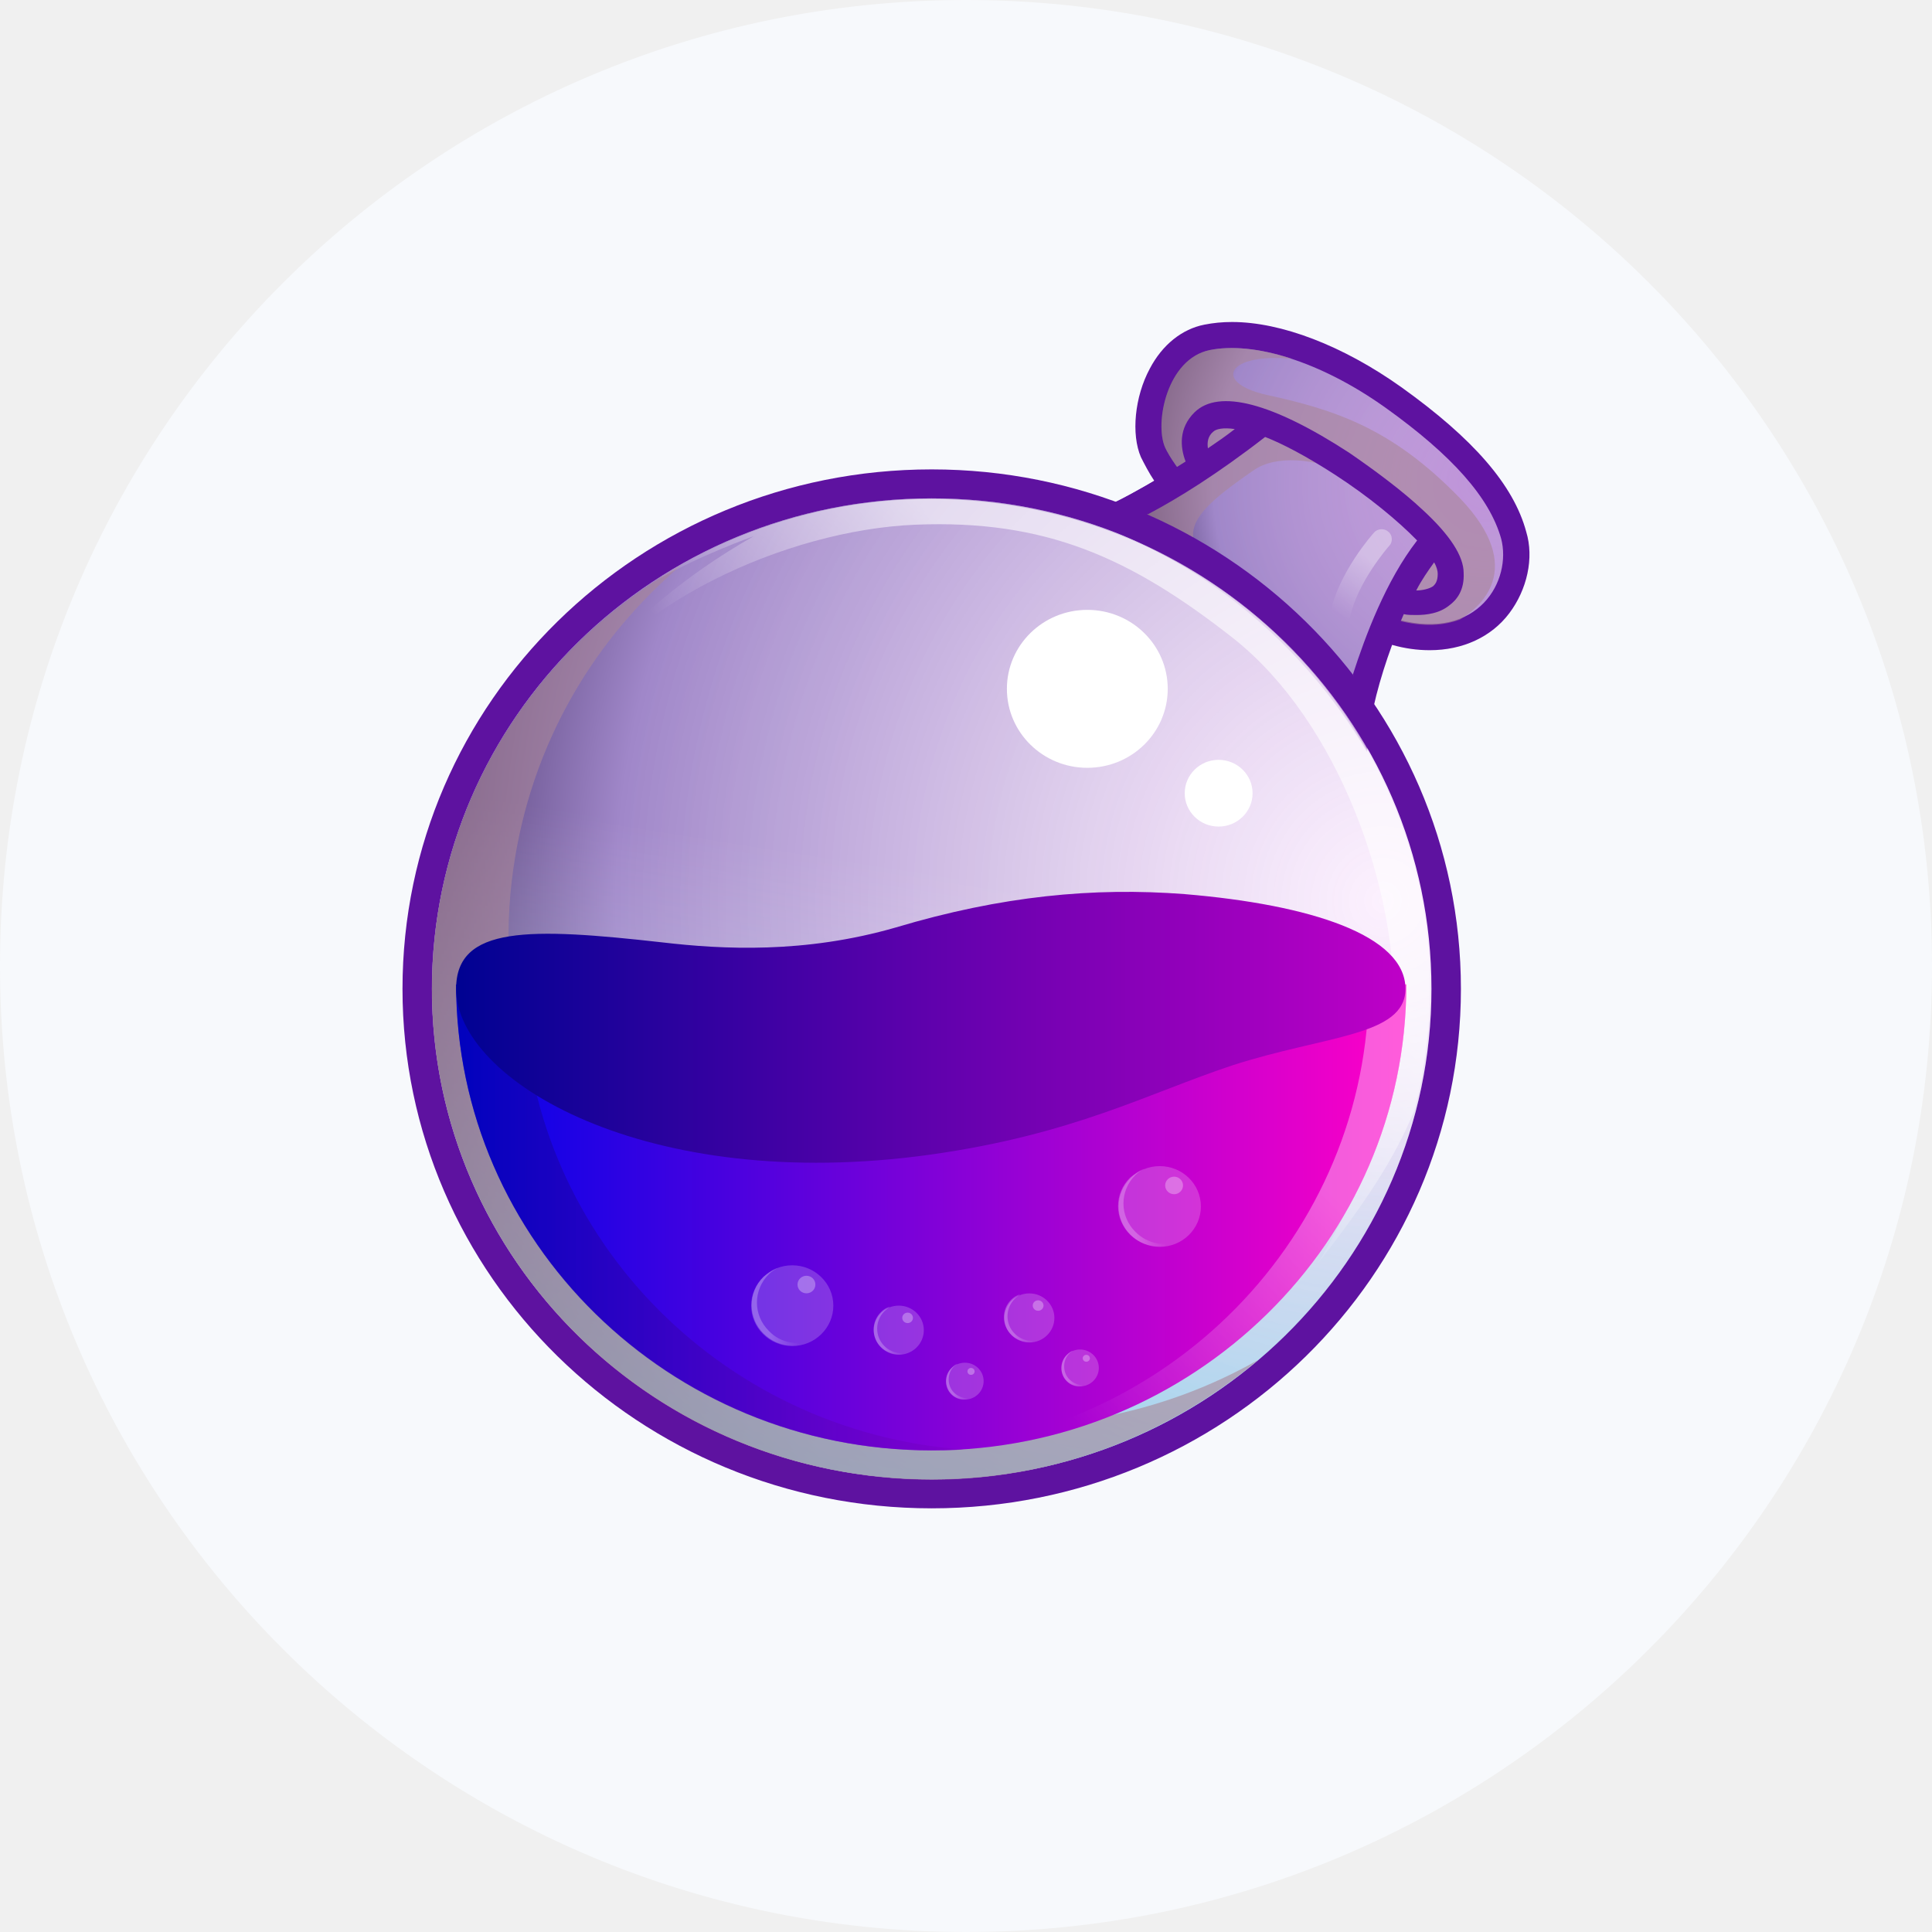
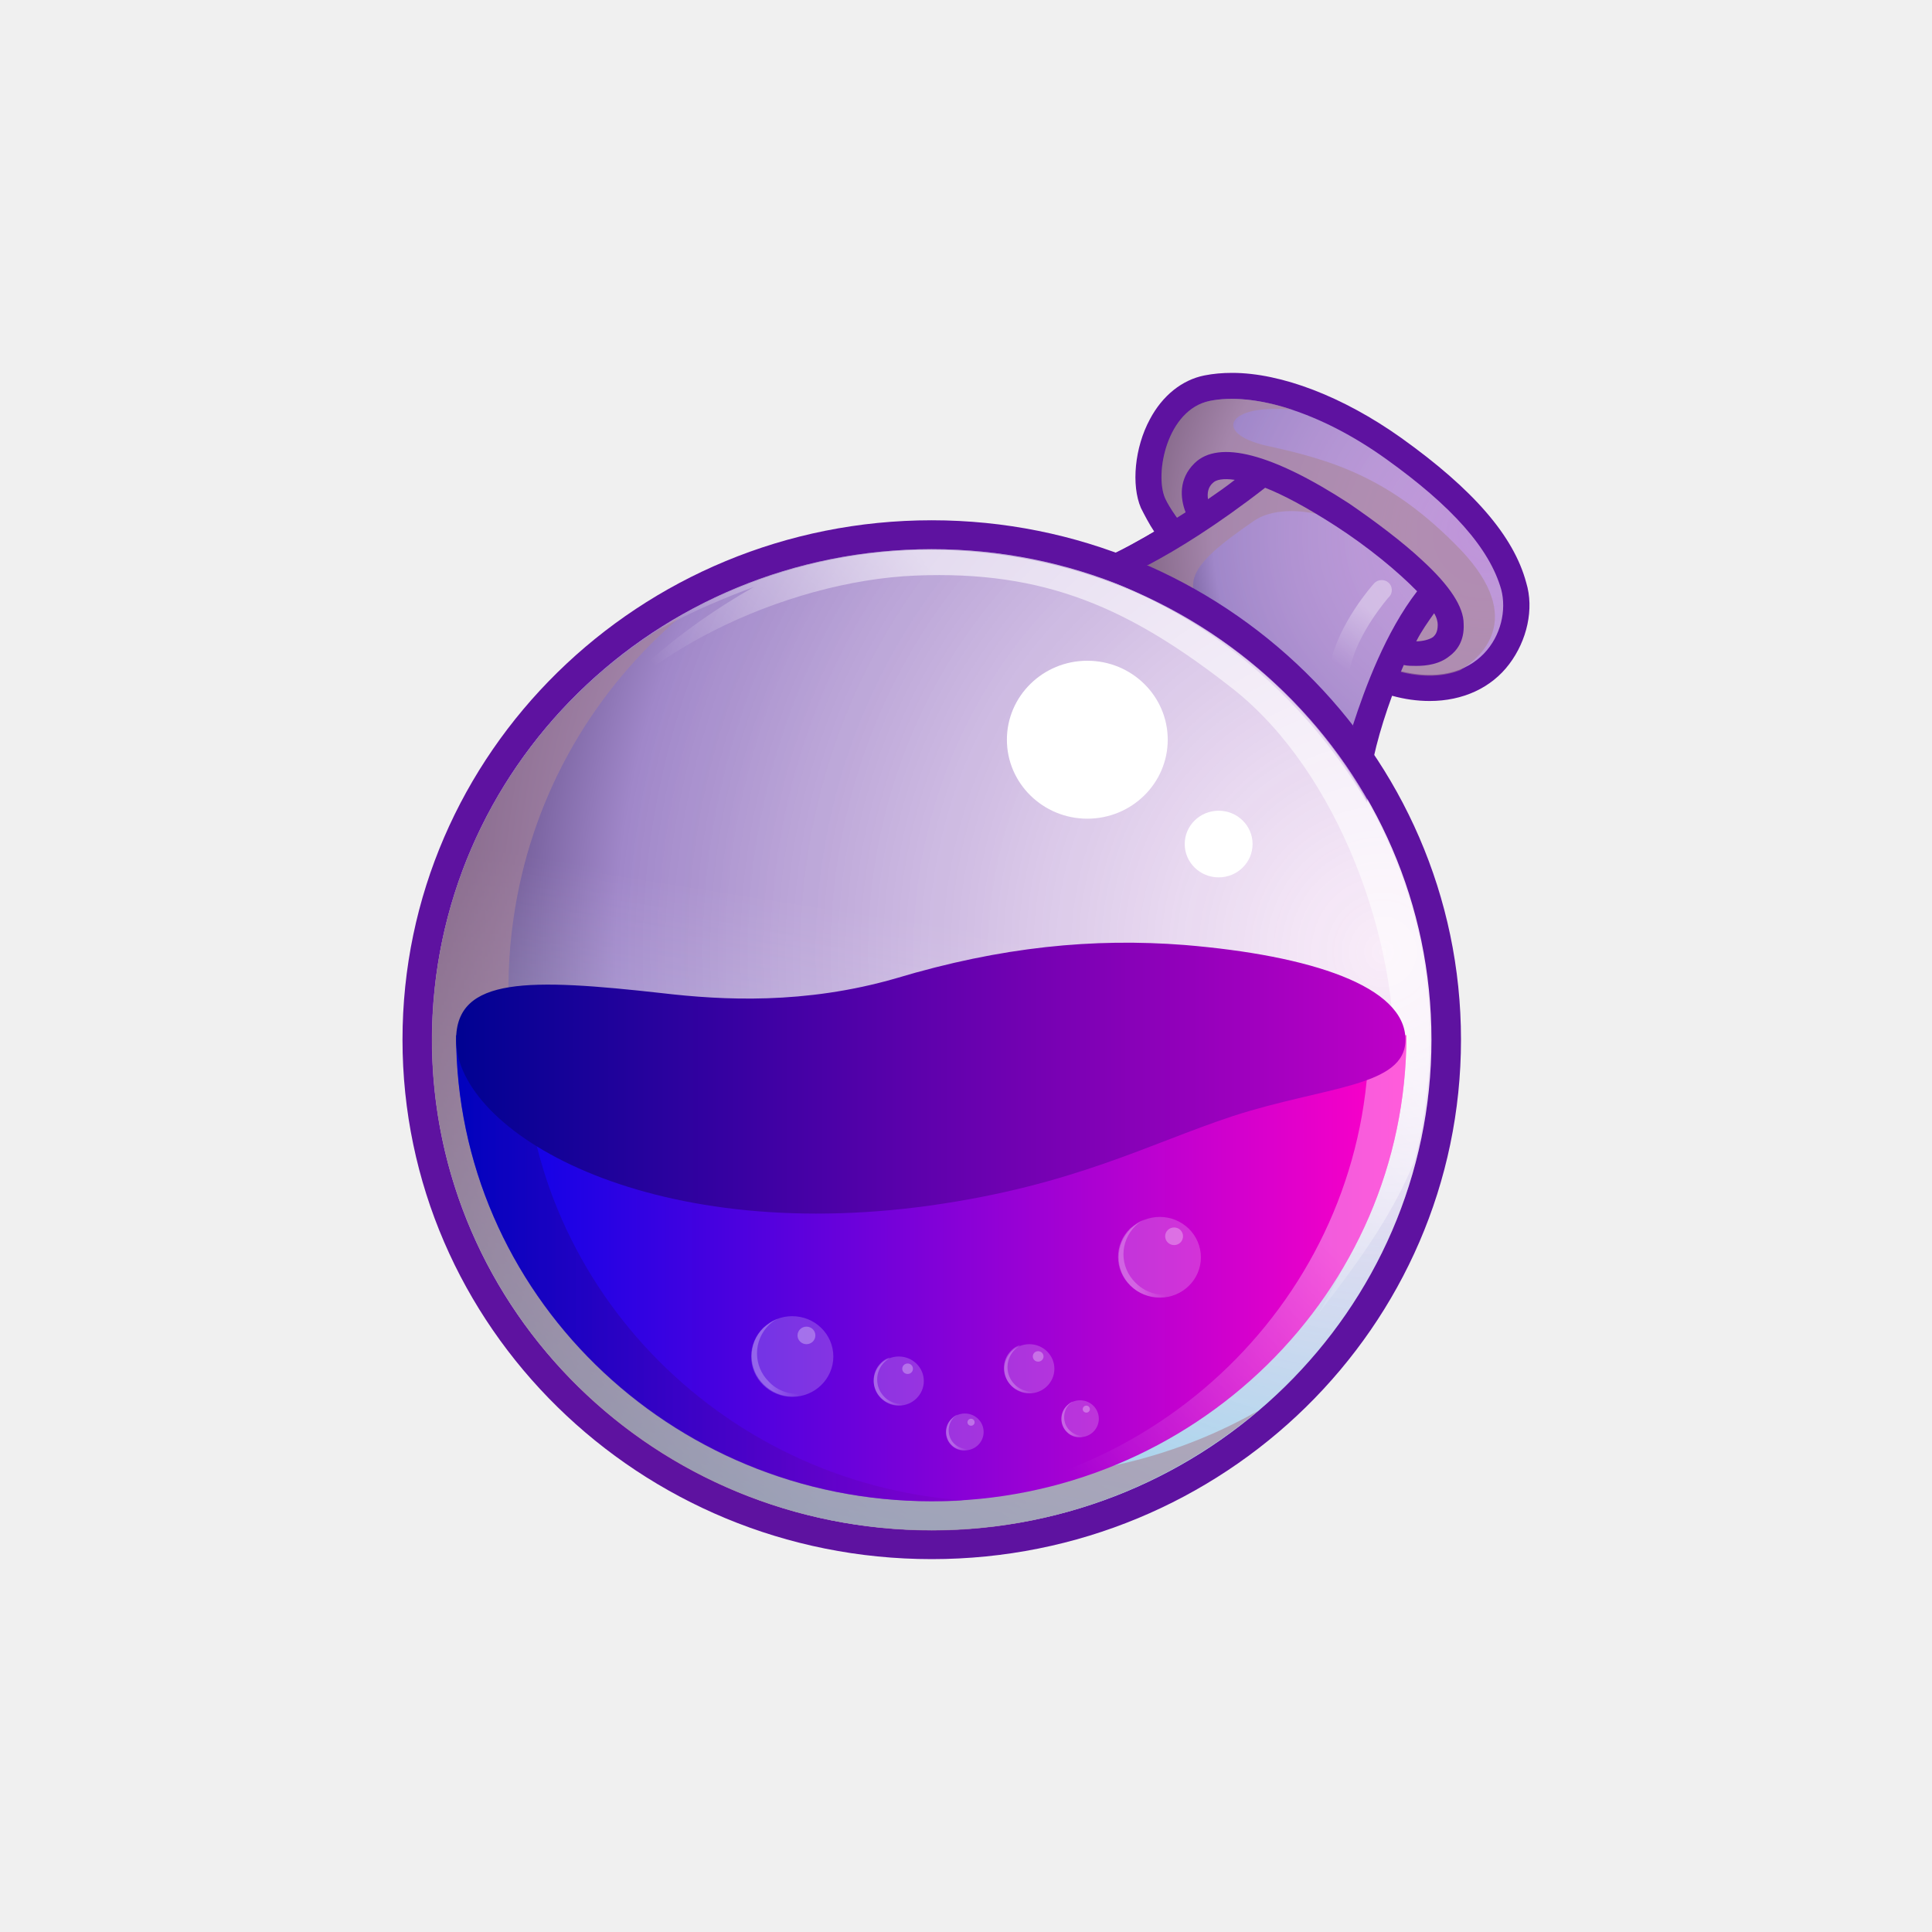
<svg xmlns="http://www.w3.org/2000/svg" width="24" height="24" viewBox="0 0 24 24" fill="none">
-   <circle cx="12" cy="12" r="12" fill="#F7F9FC" />
-   <path d="M18.959 6.605C18.803 6.027 18.304 5.45 17.404 4.807C16.682 4.294 15.916 4 15.305 4C15.183 4 15.072 4.011 14.961 4.033C14.684 4.087 14.439 4.283 14.284 4.578C14.095 4.927 14.05 5.395 14.173 5.679C14.217 5.766 14.273 5.875 14.339 5.973C13.751 6.322 13.418 6.42 13.373 6.431C14.906 6.932 16.183 7.979 16.982 9.341L16.993 9.21C17.027 8.851 17.138 8.436 17.293 8.011C17.449 8.055 17.604 8.077 17.76 8.077C18.171 8.077 18.526 7.913 18.748 7.619C18.97 7.325 19.059 6.932 18.959 6.605Z" fill="#5E12A0" />
-   <path d="M17.36 7.695C18.371 7.968 18.782 7.205 18.648 6.692C18.504 6.18 18.038 5.657 17.216 5.068C16.394 4.48 15.561 4.24 15.028 4.349C14.495 4.458 14.34 5.254 14.473 5.559C14.528 5.679 14.651 5.853 14.817 6.049C14.606 6.191 14.406 6.3 14.24 6.398C15.261 6.845 16.15 7.543 16.816 8.415C16.894 8.12 17.005 7.859 17.105 7.63C17.183 7.641 17.271 7.662 17.36 7.695Z" fill="url(#paint0_radial_5685_19370)" />
-   <path d="M11.574 18.377C15.003 18.377 17.782 15.649 17.782 12.284C17.782 8.918 15.003 6.19 11.574 6.19C8.146 6.19 5.366 8.918 5.366 12.284C5.366 15.649 8.146 18.377 11.574 18.377Z" fill="url(#paint1_radial_5685_19370)" />
-   <path opacity="0.6" d="M18.138 6.191C17.294 5.319 16.584 5.09 15.729 4.904C15.062 4.752 15.24 4.381 16.05 4.457C15.662 4.327 15.295 4.294 15.029 4.348C14.496 4.457 14.34 5.253 14.473 5.558C14.529 5.678 14.651 5.853 14.818 6.049C14.518 6.245 14.263 6.387 14.052 6.496C14.152 6.539 14.274 6.594 14.418 6.67C14.796 6.866 15.207 7.193 15.207 7.193C14.585 6.67 14.718 6.43 15.573 5.842C15.839 5.656 16.328 5.678 16.783 5.907C17.239 6.136 17.772 6.714 17.772 6.714L17.261 7.673C17.294 7.684 17.328 7.695 17.361 7.706C17.683 7.793 17.938 7.771 18.138 7.695C18.372 7.553 18.982 7.074 18.138 6.191Z" fill="#A98698" />
-   <path d="M15.716 5.428C15.938 5.515 16.227 5.667 16.582 5.896C17.004 6.169 17.371 6.474 17.604 6.714C17.215 7.215 16.96 7.902 16.805 8.382C16.882 8.491 16.971 8.6 17.049 8.709C17.127 8.436 17.26 8.033 17.438 7.629C17.482 7.64 17.538 7.64 17.593 7.64C17.726 7.64 17.882 7.619 18.004 7.52C18.093 7.455 18.193 7.335 18.182 7.117C18.182 6.91 18.015 6.648 17.671 6.332C17.427 6.103 17.093 5.853 16.76 5.624C15.805 5.003 15.139 4.828 14.839 5.122C14.639 5.319 14.661 5.558 14.728 5.733C14.373 5.962 14.073 6.125 13.873 6.234C14.006 6.278 14.128 6.332 14.261 6.387C14.617 6.202 15.128 5.885 15.716 5.428ZM17.815 6.986C17.848 7.041 17.86 7.095 17.86 7.128C17.86 7.226 17.826 7.259 17.804 7.281C17.76 7.313 17.671 7.335 17.593 7.335C17.66 7.204 17.737 7.095 17.815 6.986ZM15.072 5.362C15.105 5.33 15.194 5.308 15.339 5.33C15.228 5.417 15.117 5.493 15.005 5.569C14.994 5.493 15.005 5.417 15.072 5.362Z" fill="#5E12A0" />
-   <path d="M11.574 5.831C7.943 5.831 5 8.719 5 12.284C5 15.848 7.943 18.737 11.574 18.737C15.206 18.737 18.148 15.848 18.148 12.284C18.148 8.719 15.195 5.831 11.574 5.831ZM11.574 18.377C8.143 18.377 5.366 15.652 5.366 12.284C5.366 8.916 8.143 6.191 11.574 6.191C15.006 6.191 17.782 8.916 17.782 12.284C17.782 15.652 14.995 18.377 11.574 18.377Z" fill="#5E12A0" />
-   <path opacity="0.6" d="M11.574 18.377C15.003 18.377 17.782 15.649 17.782 12.284C17.782 8.918 15.003 6.19 11.574 6.19C8.146 6.19 5.366 8.918 5.366 12.284C5.366 15.649 8.146 18.377 11.574 18.377Z" fill="url(#paint2_linear_5685_19370)" />
-   <path opacity="0.6" d="M11.53 17.636C8.143 17.102 5.844 13.973 6.399 10.649C6.643 9.177 7.399 7.924 8.465 7.019C6.91 7.902 5.755 9.439 5.444 11.314C4.9 14.638 7.199 17.767 10.575 18.301C12.463 18.606 14.284 18.028 15.627 16.895C14.439 17.57 12.996 17.865 11.53 17.636Z" fill="#A98698" />
-   <path opacity="0.6" d="M12.563 6.278C10.997 6.028 9.475 6.377 8.232 7.15C8.209 7.172 8.187 7.194 8.187 7.194C8.665 6.911 9.364 6.66 9.364 6.66C7.565 7.685 7.01 8.851 7.01 8.851C7.71 7.521 9.764 6.584 11.374 6.518C12.985 6.453 14.04 6.922 15.328 7.935C16.616 8.96 17.393 11.053 17.316 12.71C17.249 14.366 16.361 15.707 16.361 15.707C16.971 14.933 17.338 14.366 17.571 13.789C17.616 13.614 17.66 13.44 17.682 13.255C18.237 9.941 15.95 6.813 12.563 6.278Z" fill="url(#paint3_linear_5685_19370)" />
-   <path d="M17.47 12.229C17.47 15.423 14.827 18.017 11.573 18.017C8.32 18.017 5.666 15.423 5.666 12.229H17.47Z" fill="url(#paint4_linear_5685_19370)" />
+   <path d="M18.959 7.237C18.804 6.659 18.304 6.081 17.404 5.438C16.683 4.926 15.916 4.632 15.306 4.632C15.183 4.632 15.072 4.642 14.961 4.664C14.684 4.719 14.439 4.915 14.284 5.209C14.095 5.558 14.051 6.027 14.173 6.31C14.217 6.397 14.273 6.506 14.339 6.605C13.751 6.953 13.418 7.051 13.373 7.062C14.906 7.564 16.183 8.61 16.982 9.973L16.994 9.842C17.027 9.482 17.138 9.068 17.293 8.643C17.449 8.686 17.604 8.708 17.76 8.708C18.171 8.708 18.526 8.545 18.748 8.25C18.97 7.956 19.059 7.564 18.959 7.237Z" fill="#5E12A0" />
+   <path d="M17.36 8.327C18.371 8.599 18.782 7.836 18.649 7.324C18.504 6.812 18.038 6.288 17.216 5.7C16.394 5.111 15.562 4.871 15.028 4.98C14.495 5.089 14.34 5.885 14.473 6.19C14.529 6.31 14.651 6.485 14.817 6.681C14.606 6.823 14.406 6.932 14.24 7.03C15.262 7.477 16.15 8.174 16.816 9.046C16.894 8.752 17.005 8.49 17.105 8.261C17.183 8.272 17.272 8.294 17.36 8.327Z" fill="url(#paint0_radial_17199_459)" />
+   <path d="M11.574 19.008C15.003 19.008 17.782 16.28 17.782 12.915C17.782 9.55 15.003 6.822 11.574 6.822C8.146 6.822 5.367 9.55 5.367 12.915C5.367 16.28 8.146 19.008 11.574 19.008Z" fill="url(#paint1_radial_17199_459)" />
+   <path opacity="0.6" d="M18.138 6.822C17.294 5.95 16.584 5.721 15.729 5.536C15.062 5.383 15.24 5.013 16.051 5.089C15.662 4.958 15.295 4.926 15.029 4.98C14.496 5.089 14.34 5.885 14.474 6.19C14.529 6.31 14.651 6.484 14.818 6.68C14.518 6.877 14.263 7.018 14.052 7.127C14.152 7.171 14.274 7.226 14.418 7.302C14.796 7.498 15.207 7.825 15.207 7.825C14.585 7.302 14.718 7.062 15.573 6.473C15.84 6.288 16.328 6.31 16.784 6.539C17.239 6.768 17.772 7.345 17.772 7.345L17.261 8.305C17.294 8.316 17.328 8.326 17.361 8.337C17.683 8.425 17.938 8.403 18.138 8.326C18.372 8.185 18.982 7.705 18.138 6.822Z" fill="#A98698" />
+   <path d="M15.716 6.059C15.938 6.146 16.227 6.299 16.583 6.528C17.005 6.8 17.371 7.106 17.604 7.345C17.216 7.847 16.96 8.534 16.805 9.013C16.883 9.122 16.971 9.231 17.049 9.34C17.127 9.068 17.26 8.664 17.438 8.261C17.482 8.272 17.538 8.272 17.593 8.272C17.726 8.272 17.882 8.25 18.004 8.152C18.093 8.087 18.193 7.967 18.182 7.749C18.182 7.542 18.015 7.28 17.671 6.964C17.427 6.735 17.093 6.484 16.76 6.255C15.805 5.634 15.139 5.46 14.839 5.754C14.639 5.95 14.661 6.19 14.728 6.364C14.373 6.593 14.073 6.757 13.873 6.866C14.006 6.909 14.128 6.964 14.262 7.018C14.617 6.833 15.128 6.517 15.716 6.059ZM17.815 7.618C17.849 7.672 17.86 7.727 17.86 7.76C17.86 7.858 17.826 7.89 17.804 7.912C17.76 7.945 17.671 7.967 17.593 7.967C17.66 7.836 17.738 7.727 17.815 7.618ZM15.072 5.994C15.106 5.961 15.194 5.939 15.339 5.961C15.228 6.048 15.117 6.125 15.006 6.201C14.995 6.125 15.006 6.048 15.072 5.994Z" fill="#5E12A0" />
+   <path d="M11.574 6.463C7.943 6.463 5 9.351 5 12.915C5 16.48 7.943 19.368 11.574 19.368C15.206 19.368 18.149 16.48 18.149 12.915C18.149 9.351 15.195 6.463 11.574 6.463ZM11.574 19.009C8.143 19.009 5.367 16.284 5.367 12.915C5.367 9.547 8.143 6.822 11.574 6.822C15.006 6.822 17.782 9.547 17.782 12.915C17.782 16.284 14.995 19.009 11.574 19.009Z" fill="#5E12A0" />
+   <path opacity="0.6" d="M11.574 19.008C15.003 19.008 17.782 16.28 17.782 12.915C17.782 9.55 15.003 6.822 11.574 6.822C8.146 6.822 5.367 9.55 5.367 12.915C5.367 16.28 8.146 19.008 11.574 19.008Z" fill="url(#paint2_linear_17199_459)" />
+   <path opacity="0.6" d="M11.53 18.267C8.143 17.733 5.844 14.605 6.399 11.28C6.643 9.809 7.399 8.555 8.465 7.651C6.91 8.533 5.755 10.07 5.444 11.945C4.9 15.27 7.199 18.398 10.575 18.932C12.463 19.237 14.284 18.66 15.627 17.526C14.439 18.202 12.996 18.496 11.53 18.267Z" fill="#A98698" />
+   <path opacity="0.6" d="M12.563 6.91C10.997 6.659 9.475 7.008 8.232 7.782C8.209 7.804 8.187 7.826 8.187 7.826C8.665 7.542 9.364 7.292 9.364 7.292C7.565 8.316 7.01 9.482 7.01 9.482C7.71 8.153 9.764 7.215 11.374 7.15C12.985 7.084 14.04 7.553 15.328 8.567C16.616 9.591 17.393 11.684 17.316 13.341C17.249 14.998 16.361 16.339 16.361 16.339C16.971 15.565 17.338 14.998 17.571 14.42C17.616 14.246 17.66 14.072 17.682 13.886C18.237 10.572 15.95 7.444 12.563 6.91Z" fill="url(#paint3_linear_17199_459)" />
+   <path d="M17.471 12.861C17.471 16.054 14.828 18.649 11.574 18.649C8.32 18.649 5.666 16.054 5.666 12.861H17.471Z" fill="url(#paint4_linear_17199_459)" />
  <g opacity="0.6">
-     <path opacity="0.6" d="M17.004 12.229C17.004 15.347 14.495 17.898 11.341 18.017C11.419 18.017 11.496 18.017 11.574 18.017C14.828 18.017 17.471 15.423 17.471 12.229H17.004Z" fill="url(#paint5_linear_5685_19370)" />
+     <path opacity="0.6" d="M17.005 12.861C17.005 15.979 14.495 18.529 11.341 18.649C11.419 18.649 11.496 18.649 11.574 18.649C14.828 18.649 17.471 16.055 17.471 12.861H17.005Z" fill="url(#paint5_linear_17199_459)" />
  </g>
  <g opacity="0.7">
-     <path opacity="0.7" d="M6.5 12.229H5.667C5.667 15.423 8.311 18.017 11.564 18.017C11.709 18.017 11.842 18.017 11.975 18.006C8.921 17.789 6.5 15.281 6.5 12.229Z" fill="url(#paint6_linear_5685_19370)" />
+     <path opacity="0.7" d="M6.5 12.861H5.668C5.668 16.055 8.311 18.649 11.564 18.649C11.709 18.649 11.842 18.649 11.975 18.638C8.921 18.42 6.5 15.913 6.5 12.861Z" fill="url(#paint6_linear_17199_459)" />
  </g>
-   <path d="M17.459 12.284C17.459 11.619 16.282 11.238 14.716 11.107C13.584 11.02 12.44 11.129 11.129 11.521C9.997 11.848 8.975 11.794 8.231 11.707C6.576 11.521 5.666 11.499 5.666 12.284C5.666 13.418 8.02 14.835 11.551 14.344C13.339 14.094 14.261 13.581 15.316 13.232C16.46 12.862 17.459 12.873 17.459 12.284Z" fill="url(#paint7_linear_5685_19370)" />
-   <path d="M13.507 9.538C14.059 9.538 14.506 9.099 14.506 8.557C14.506 8.015 14.059 7.576 13.507 7.576C12.955 7.576 12.508 8.015 12.508 8.557C12.508 9.099 12.955 9.538 13.507 9.538Z" fill="white" />
-   <path d="M15.138 10.268C15.371 10.268 15.56 10.082 15.56 9.854C15.56 9.625 15.371 9.439 15.138 9.439C14.905 9.439 14.717 9.625 14.717 9.854C14.717 10.082 14.905 10.268 15.138 10.268Z" fill="white" />
+   <path d="M17.459 12.916C17.459 12.251 16.282 11.869 14.716 11.739C13.584 11.651 12.44 11.76 11.13 12.153C9.997 12.48 8.975 12.425 8.231 12.338C6.576 12.153 5.666 12.131 5.666 12.916C5.666 14.05 8.02 15.466 11.552 14.976C13.339 14.725 14.261 14.213 15.316 13.864C16.46 13.493 17.459 13.504 17.459 12.916Z" fill="url(#paint7_linear_17199_459)" />
+   <path d="M13.507 10.17C14.059 10.17 14.506 9.73 14.506 9.189C14.506 8.647 14.059 8.208 13.507 8.208C12.956 8.208 12.508 8.647 12.508 9.189C12.508 9.73 12.956 10.17 13.507 10.17Z" fill="white" />
+   <path d="M15.139 10.899C15.371 10.899 15.56 10.714 15.56 10.485C15.56 10.256 15.371 10.071 15.139 10.071C14.906 10.071 14.717 10.256 14.717 10.485C14.717 10.714 14.906 10.899 15.139 10.899Z" fill="white" />
  <g opacity="0.6">
-     <path opacity="0.6" d="M16.647 7.772C16.636 7.772 16.625 7.772 16.625 7.772C16.558 7.761 16.514 7.696 16.525 7.619C16.625 7.118 17.047 6.638 17.069 6.616C17.113 6.562 17.202 6.562 17.247 6.606C17.302 6.649 17.302 6.736 17.258 6.78C17.247 6.791 16.858 7.238 16.769 7.674C16.758 7.739 16.703 7.772 16.647 7.772Z" fill="url(#paint8_linear_5685_19370)" />
+     <path opacity="0.6" d="M16.647 8.403C16.636 8.403 16.625 8.403 16.625 8.403C16.559 8.393 16.514 8.327 16.525 8.251C16.625 7.749 17.047 7.27 17.069 7.248C17.114 7.194 17.203 7.194 17.247 7.237C17.302 7.281 17.302 7.368 17.258 7.412C17.247 7.422 16.858 7.869 16.77 8.305C16.758 8.371 16.703 8.403 16.647 8.403Z" fill="url(#paint8_linear_17199_459)" />
  </g>
-   <path opacity="0.2" d="M11.165 16.829C11.337 16.829 11.476 16.693 11.476 16.524C11.476 16.355 11.337 16.219 11.165 16.219C10.993 16.219 10.854 16.355 10.854 16.524C10.854 16.693 10.993 16.829 11.165 16.829Z" fill="white" />
+   <path opacity="0.2" d="M11.165 17.461C11.337 17.461 11.476 17.324 11.476 17.156C11.476 16.987 11.337 16.851 11.165 16.851C10.993 16.851 10.854 16.987 10.854 17.156C10.854 17.324 10.993 17.461 11.165 17.461Z" fill="white" />
  <g opacity="0.4">
-     <path opacity="0.6" d="M10.988 16.723C10.866 16.603 10.866 16.407 10.988 16.287C11.011 16.265 11.033 16.254 11.055 16.232C11.011 16.243 10.977 16.265 10.944 16.298C10.822 16.418 10.822 16.614 10.944 16.734C11.044 16.832 11.199 16.854 11.321 16.788C11.21 16.832 11.077 16.81 10.988 16.723Z" fill="url(#paint9_linear_5685_19370)" />
+     <path opacity="0.6" d="M10.988 17.355C10.866 17.235 10.866 17.038 10.988 16.919C11.011 16.897 11.033 16.886 11.055 16.864C11.011 16.875 10.977 16.897 10.944 16.929C10.822 17.049 10.822 17.246 10.944 17.365C11.044 17.463 11.199 17.485 11.321 17.42C11.21 17.463 11.077 17.442 10.988 17.355Z" fill="url(#paint9_linear_17199_459)" />
  </g>
-   <path opacity="0.3" d="M11.275 16.436C11.311 16.436 11.341 16.407 11.341 16.371C11.341 16.335 11.311 16.306 11.275 16.306C11.238 16.306 11.208 16.335 11.208 16.371C11.208 16.407 11.238 16.436 11.275 16.436Z" fill="white" />
-   <path opacity="0.2" d="M12.787 16.677C12.958 16.677 13.098 16.541 13.098 16.372C13.098 16.203 12.958 16.067 12.787 16.067C12.615 16.067 12.476 16.203 12.476 16.372C12.476 16.541 12.615 16.677 12.787 16.677Z" fill="white" />
+   <path opacity="0.3" d="M11.275 17.068C11.312 17.068 11.341 17.039 11.341 17.003C11.341 16.967 11.312 16.938 11.275 16.938C11.238 16.938 11.208 16.967 11.208 17.003C11.208 17.039 11.238 17.068 11.275 17.068Z" fill="white" />
+   <path opacity="0.2" d="M12.787 17.309C12.959 17.309 13.098 17.172 13.098 17.004C13.098 16.835 12.959 16.698 12.787 16.698C12.615 16.698 12.476 16.835 12.476 17.004C12.476 17.172 12.615 17.309 12.787 17.309Z" fill="white" />
  <g opacity="0.4">
-     <path opacity="0.6" d="M12.607 16.569C12.485 16.45 12.485 16.253 12.607 16.133C12.629 16.112 12.651 16.101 12.673 16.079C12.629 16.09 12.596 16.112 12.562 16.144C12.44 16.264 12.44 16.46 12.562 16.58C12.662 16.678 12.818 16.7 12.94 16.635C12.829 16.678 12.695 16.657 12.607 16.569Z" fill="url(#paint10_linear_5685_19370)" />
+     <path opacity="0.6" d="M12.607 17.201C12.485 17.081 12.485 16.885 12.607 16.765C12.629 16.743 12.651 16.732 12.673 16.71C12.629 16.721 12.596 16.743 12.562 16.776C12.44 16.896 12.44 17.092 12.562 17.212C12.662 17.31 12.818 17.332 12.94 17.266C12.829 17.31 12.696 17.288 12.607 17.201Z" fill="url(#paint10_linear_17199_459)" />
  </g>
-   <path opacity="0.3" d="M12.896 16.283C12.933 16.283 12.963 16.254 12.963 16.218C12.963 16.182 12.933 16.153 12.896 16.153C12.859 16.153 12.829 16.182 12.829 16.218C12.829 16.254 12.859 16.283 12.896 16.283Z" fill="white" />
-   <path opacity="0.2" d="M11.986 17.386C12.115 17.386 12.219 17.283 12.219 17.157C12.219 17.03 12.115 16.928 11.986 16.928C11.857 16.928 11.753 17.03 11.753 17.157C11.753 17.283 11.857 17.386 11.986 17.386Z" fill="white" />
+   <path opacity="0.3" d="M12.896 16.915C12.933 16.915 12.963 16.886 12.963 16.85C12.963 16.814 12.933 16.785 12.896 16.785C12.859 16.785 12.83 16.814 12.83 16.85C12.83 16.886 12.859 16.915 12.896 16.915Z" fill="white" />
+   <path opacity="0.2" d="M11.986 18.017C12.115 18.017 12.219 17.915 12.219 17.788C12.219 17.662 12.115 17.559 11.986 17.559C11.857 17.559 11.753 17.662 11.753 17.788C11.753 17.915 11.857 18.017 11.986 18.017Z" fill="white" />
  <g opacity="0.4">
-     <path opacity="0.6" d="M11.851 17.3C11.763 17.213 11.763 17.06 11.851 16.973C11.863 16.962 11.885 16.951 11.896 16.94C11.863 16.951 11.84 16.973 11.818 16.995C11.729 17.082 11.729 17.235 11.818 17.322C11.896 17.398 12.007 17.409 12.107 17.355C12.018 17.387 11.918 17.365 11.851 17.3Z" fill="url(#paint11_linear_5685_19370)" />
+     <path opacity="0.6" d="M11.851 17.932C11.763 17.844 11.763 17.692 11.851 17.605C11.863 17.594 11.885 17.583 11.896 17.572C11.863 17.583 11.84 17.605 11.818 17.626C11.729 17.714 11.729 17.866 11.818 17.953C11.896 18.03 12.007 18.041 12.107 17.986C12.018 18.019 11.918 17.997 11.851 17.932Z" fill="url(#paint11_linear_17199_459)" />
  </g>
-   <path opacity="0.3" d="M12.062 17.079C12.087 17.079 12.107 17.06 12.107 17.036C12.107 17.012 12.087 16.993 12.062 16.993C12.038 16.993 12.018 17.012 12.018 17.036C12.018 17.06 12.038 17.079 12.062 17.079Z" fill="white" />
-   <path opacity="0.2" d="M13.417 17.222C13.545 17.222 13.65 17.119 13.65 16.993C13.65 16.866 13.545 16.764 13.417 16.764C13.288 16.764 13.184 16.866 13.184 16.993C13.184 17.119 13.288 17.222 13.417 17.222Z" fill="white" />
+   <path opacity="0.3" d="M12.063 17.711C12.087 17.711 12.107 17.692 12.107 17.668C12.107 17.644 12.087 17.624 12.063 17.624C12.038 17.624 12.018 17.644 12.018 17.668C12.018 17.692 12.038 17.711 12.063 17.711Z" fill="white" />
+   <path opacity="0.2" d="M13.417 17.853C13.546 17.853 13.65 17.751 13.65 17.624C13.65 17.498 13.546 17.395 13.417 17.395C13.288 17.395 13.184 17.498 13.184 17.624C13.184 17.751 13.288 17.853 13.417 17.853Z" fill="white" />
  <g opacity="0.4">
-     <path opacity="0.6" d="M13.286 17.137C13.197 17.05 13.197 16.897 13.286 16.81C13.297 16.799 13.319 16.788 13.33 16.777C13.297 16.788 13.275 16.81 13.252 16.832C13.164 16.919 13.164 17.072 13.252 17.159C13.33 17.235 13.441 17.246 13.541 17.192C13.452 17.224 13.352 17.202 13.286 17.137Z" fill="url(#paint12_linear_5685_19370)" />
+     <path opacity="0.6" d="M13.286 17.768C13.197 17.681 13.197 17.529 13.286 17.442C13.297 17.431 13.319 17.42 13.33 17.409C13.297 17.42 13.275 17.442 13.253 17.463C13.164 17.55 13.164 17.703 13.253 17.79C13.33 17.867 13.441 17.878 13.541 17.823C13.453 17.856 13.353 17.834 13.286 17.768Z" fill="url(#paint12_linear_17199_459)" />
  </g>
-   <path opacity="0.3" d="M13.495 16.916C13.519 16.916 13.539 16.897 13.539 16.873C13.539 16.849 13.519 16.83 13.495 16.83C13.47 16.83 13.45 16.849 13.45 16.873C13.45 16.897 13.47 16.916 13.495 16.916Z" fill="white" />
-   <path opacity="0.2" d="M9.841 16.721C10.123 16.721 10.352 16.496 10.352 16.219C10.352 15.943 10.123 15.718 9.841 15.718C9.559 15.718 9.331 15.943 9.331 16.219C9.331 16.496 9.559 16.721 9.841 16.721Z" fill="white" />
+   <path opacity="0.3" d="M13.495 17.548C13.519 17.548 13.539 17.529 13.539 17.505C13.539 17.481 13.519 17.461 13.495 17.461C13.47 17.461 13.45 17.481 13.45 17.505C13.45 17.529 13.47 17.548 13.495 17.548Z" fill="white" />
+   <path opacity="0.2" d="M9.841 17.352C10.123 17.352 10.352 17.128 10.352 16.851C10.352 16.574 10.123 16.35 9.841 16.35C9.559 16.35 9.331 16.574 9.331 16.851C9.331 17.128 9.559 17.352 9.841 17.352Z" fill="white" />
  <g opacity="0.4">
-     <path opacity="0.6" d="M9.553 16.535C9.353 16.339 9.353 16.023 9.553 15.826C9.586 15.794 9.62 15.772 9.664 15.75C9.598 15.772 9.542 15.815 9.487 15.859C9.287 16.055 9.287 16.371 9.487 16.568C9.653 16.731 9.908 16.764 10.108 16.644C9.92 16.72 9.697 16.687 9.553 16.535Z" fill="url(#paint13_linear_5685_19370)" />
+     <path opacity="0.6" d="M9.553 17.166C9.354 16.97 9.354 16.654 9.553 16.458C9.587 16.425 9.62 16.403 9.664 16.382C9.598 16.403 9.542 16.447 9.487 16.491C9.287 16.687 9.287 17.003 9.487 17.199C9.653 17.363 9.909 17.395 10.108 17.275C9.92 17.352 9.698 17.319 9.553 17.166Z" fill="url(#paint13_linear_17199_459)" />
  </g>
-   <path opacity="0.3" d="M10.018 16.066C10.08 16.066 10.129 16.018 10.129 15.957C10.129 15.897 10.08 15.848 10.018 15.848C9.957 15.848 9.907 15.897 9.907 15.957C9.907 16.018 9.957 16.066 10.018 16.066Z" fill="white" />
-   <path opacity="0.2" d="M14.407 15.489C14.689 15.489 14.918 15.264 14.918 14.987C14.918 14.71 14.689 14.486 14.407 14.486C14.125 14.486 13.896 14.71 13.896 14.987C13.896 15.264 14.125 15.489 14.407 15.489Z" fill="white" />
+   <path opacity="0.3" d="M10.018 16.698C10.08 16.698 10.129 16.649 10.129 16.589C10.129 16.529 10.08 16.48 10.018 16.48C9.957 16.48 9.907 16.529 9.907 16.589C9.907 16.649 9.957 16.698 10.018 16.698Z" fill="white" />
+   <path opacity="0.2" d="M14.407 16.12C14.689 16.12 14.918 15.896 14.918 15.619C14.918 15.342 14.689 15.117 14.407 15.117C14.125 15.117 13.897 15.342 13.897 15.619C13.897 15.896 14.125 16.12 14.407 16.12Z" fill="white" />
  <g opacity="0.4">
-     <path opacity="0.6" d="M14.106 15.304C13.906 15.108 13.906 14.792 14.106 14.595C14.139 14.563 14.172 14.541 14.217 14.519C14.15 14.541 14.095 14.584 14.039 14.628C13.839 14.824 13.839 15.14 14.039 15.337C14.206 15.5 14.461 15.533 14.661 15.413C14.472 15.489 14.261 15.457 14.106 15.304Z" fill="url(#paint14_linear_5685_19370)" />
+     <path opacity="0.6" d="M14.106 15.935C13.906 15.739 13.906 15.423 14.106 15.227C14.139 15.194 14.172 15.172 14.217 15.151C14.15 15.172 14.095 15.216 14.039 15.26C13.839 15.456 13.839 15.772 14.039 15.968C14.206 16.132 14.461 16.164 14.661 16.044C14.472 16.121 14.261 16.088 14.106 15.935Z" fill="url(#paint14_linear_17199_459)" />
  </g>
-   <path opacity="0.3" d="M14.585 14.835C14.646 14.835 14.696 14.786 14.696 14.726C14.696 14.666 14.646 14.617 14.585 14.617C14.524 14.617 14.474 14.666 14.474 14.726C14.474 14.786 14.524 14.835 14.585 14.835Z" fill="white" />
+   <path opacity="0.3" d="M14.585 15.467C14.647 15.467 14.696 15.418 14.696 15.357C14.696 15.297 14.647 15.248 14.585 15.248C14.524 15.248 14.474 15.297 14.474 15.357C14.474 15.418 14.524 15.467 14.585 15.467Z" fill="white" />
  <defs>
-     <radialGradient id="paint0_radial_5685_19370" cx="0" cy="0" r="1" gradientUnits="userSpaceOnUse" gradientTransform="translate(18.4459 6.00561) scale(4.9634 4.87178)">
+     <radialGradient id="paint0_radial_17199_459" cx="0" cy="0" r="1" gradientUnits="userSpaceOnUse" gradientTransform="translate(18.4461 6.63721) scale(4.9634 4.87178)">
      <stop stop-color="#FFEAFF" stop-opacity="0.6" />
      <stop offset="0.681" stop-color="#A087C9" />
      <stop offset="1" stop-color="#10002F" />
    </radialGradient>
-     <radialGradient id="paint1_radial_5685_19370" cx="0" cy="0" r="1" gradientUnits="userSpaceOnUse" gradientTransform="translate(17.1465 11.2015) scale(13.9007 14.5111)">
+     <radialGradient id="paint1_radial_17199_459" cx="0" cy="0" r="1" gradientUnits="userSpaceOnUse" gradientTransform="translate(17.1466 11.8331) scale(13.9007 14.5111)">
      <stop stop-color="#FFEAFF" stop-opacity="0.6" />
      <stop offset="0.681" stop-color="#A087C9" />
      <stop offset="1" stop-color="#10002F" />
    </radialGradient>
-     <linearGradient id="paint2_linear_5685_19370" x1="10.579" y1="18.291" x2="12.493" y2="6.255" gradientUnits="userSpaceOnUse">
+     <linearGradient id="paint2_linear_17199_459" x1="10.579" y1="18.922" x2="12.493" y2="6.887" gradientUnits="userSpaceOnUse">
      <stop stop-color="#81FFFF" />
      <stop offset="0.62" stop-color="white" stop-opacity="0" />
    </linearGradient>
-     <linearGradient id="paint3_linear_5685_19370" x1="15.949" y1="8.146" x2="10.903" y2="12.863" gradientUnits="userSpaceOnUse">
+     <linearGradient id="paint3_linear_17199_459" x1="15.949" y1="8.778" x2="10.903" y2="13.495" gradientUnits="userSpaceOnUse">
      <stop offset="0.289" stop-color="white" />
      <stop offset="0.78" stop-color="white" stop-opacity="0" />
    </linearGradient>
-     <linearGradient id="paint4_linear_5685_19370" x1="5.671" y1="15.12" x2="17.468" y2="15.12" gradientUnits="userSpaceOnUse">
+     <linearGradient id="paint4_linear_17199_459" x1="5.671" y1="15.751" x2="17.468" y2="15.751" gradientUnits="userSpaceOnUse">
      <stop stop-color="#0002E9" />
      <stop offset="0.995" stop-color="#FF00C7" />
    </linearGradient>
-     <linearGradient id="paint5_linear_5685_19370" x1="18.026" y1="12.737" x2="11.718" y2="18.811" gradientUnits="userSpaceOnUse">
+     <linearGradient id="paint5_linear_17199_459" x1="18.026" y1="13.369" x2="11.718" y2="19.442" gradientUnits="userSpaceOnUse">
      <stop offset="0.289" stop-color="white" />
      <stop offset="0.78" stop-color="white" stop-opacity="0" />
    </linearGradient>
-     <linearGradient id="paint6_linear_5685_19370" x1="5.672" y1="15.12" x2="11.984" y2="15.12" gradientUnits="userSpaceOnUse">
+     <linearGradient id="paint6_linear_17199_459" x1="5.673" y1="15.752" x2="11.984" y2="15.752" gradientUnits="userSpaceOnUse">
      <stop stop-color="#000292" />
      <stop offset="0.995" stop-color="#7D00C7" />
    </linearGradient>
-     <linearGradient id="paint7_linear_5685_19370" x1="5.678" y1="12.765" x2="17.46" y2="12.765" gradientUnits="userSpaceOnUse">
+     <linearGradient id="paint7_linear_17199_459" x1="5.679" y1="13.397" x2="17.46" y2="13.397" gradientUnits="userSpaceOnUse">
      <stop stop-color="#000292" />
      <stop offset="0.995" stop-color="#BE00C7" />
    </linearGradient>
-     <linearGradient id="paint8_linear_5685_19370" x1="17.265" y1="6.563" x2="16.441" y2="7.927" gradientUnits="userSpaceOnUse">
+     <linearGradient id="paint8_linear_17199_459" x1="17.265" y1="7.195" x2="16.441" y2="8.559" gradientUnits="userSpaceOnUse">
      <stop offset="0.289" stop-color="white" />
      <stop offset="0.78" stop-color="white" stop-opacity="0" />
    </linearGradient>
-     <linearGradient id="paint9_linear_5685_19370" x1="10.852" y1="16.536" x2="11.322" y2="16.536" gradientUnits="userSpaceOnUse">
+     <linearGradient id="paint9_linear_17199_459" x1="10.852" y1="17.168" x2="11.322" y2="17.168" gradientUnits="userSpaceOnUse">
      <stop offset="0.289" stop-color="white" />
      <stop offset="0.78" stop-color="white" stop-opacity="0" />
    </linearGradient>
-     <linearGradient id="paint10_linear_5685_19370" x1="12.469" y1="16.38" x2="12.939" y2="16.38" gradientUnits="userSpaceOnUse">
+     <linearGradient id="paint10_linear_17199_459" x1="12.469" y1="17.012" x2="12.939" y2="17.012" gradientUnits="userSpaceOnUse">
      <stop offset="0.289" stop-color="white" />
      <stop offset="0.78" stop-color="white" stop-opacity="0" />
    </linearGradient>
-     <linearGradient id="paint11_linear_5685_19370" x1="11.745" y1="17.16" x2="12.098" y2="17.16" gradientUnits="userSpaceOnUse">
+     <linearGradient id="paint11_linear_17199_459" x1="11.745" y1="17.792" x2="12.098" y2="17.792" gradientUnits="userSpaceOnUse">
      <stop offset="0.289" stop-color="white" />
      <stop offset="0.78" stop-color="white" stop-opacity="0" />
    </linearGradient>
-     <linearGradient id="paint12_linear_5685_19370" x1="13.18" y1="16.997" x2="13.532" y2="16.997" gradientUnits="userSpaceOnUse">
+     <linearGradient id="paint12_linear_17199_459" x1="13.18" y1="17.629" x2="13.532" y2="17.629" gradientUnits="userSpaceOnUse">
      <stop offset="0.289" stop-color="white" />
      <stop offset="0.78" stop-color="white" stop-opacity="0" />
    </linearGradient>
-     <linearGradient id="paint13_linear_5685_19370" x1="9.332" y1="16.232" x2="10.099" y2="16.232" gradientUnits="userSpaceOnUse">
+     <linearGradient id="paint13_linear_17199_459" x1="9.332" y1="16.863" x2="10.099" y2="16.863" gradientUnits="userSpaceOnUse">
      <stop offset="0.289" stop-color="white" />
      <stop offset="0.78" stop-color="white" stop-opacity="0" />
    </linearGradient>
-     <linearGradient id="paint14_linear_5685_19370" x1="13.889" y1="15" x2="14.656" y2="15" gradientUnits="userSpaceOnUse">
+     <linearGradient id="paint14_linear_17199_459" x1="13.889" y1="15.632" x2="14.656" y2="15.632" gradientUnits="userSpaceOnUse">
      <stop offset="0.289" stop-color="white" />
      <stop offset="0.78" stop-color="white" stop-opacity="0" />
    </linearGradient>
  </defs>
</svg>
